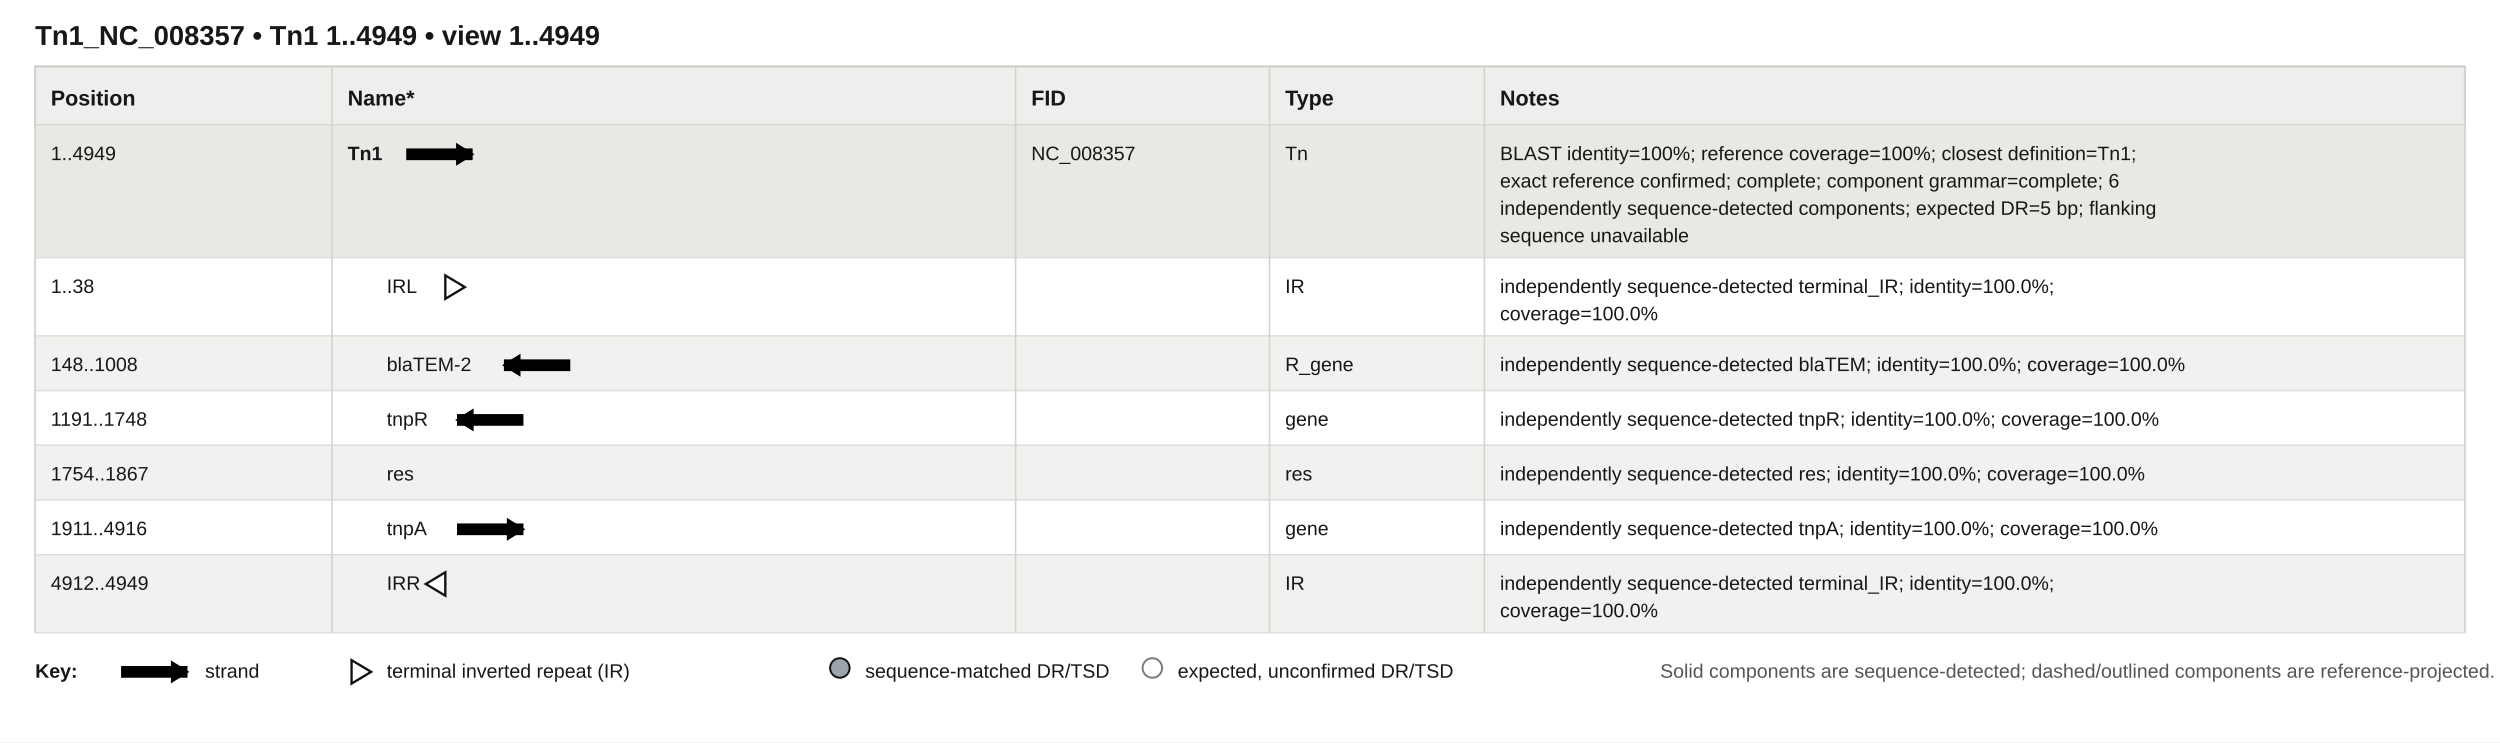
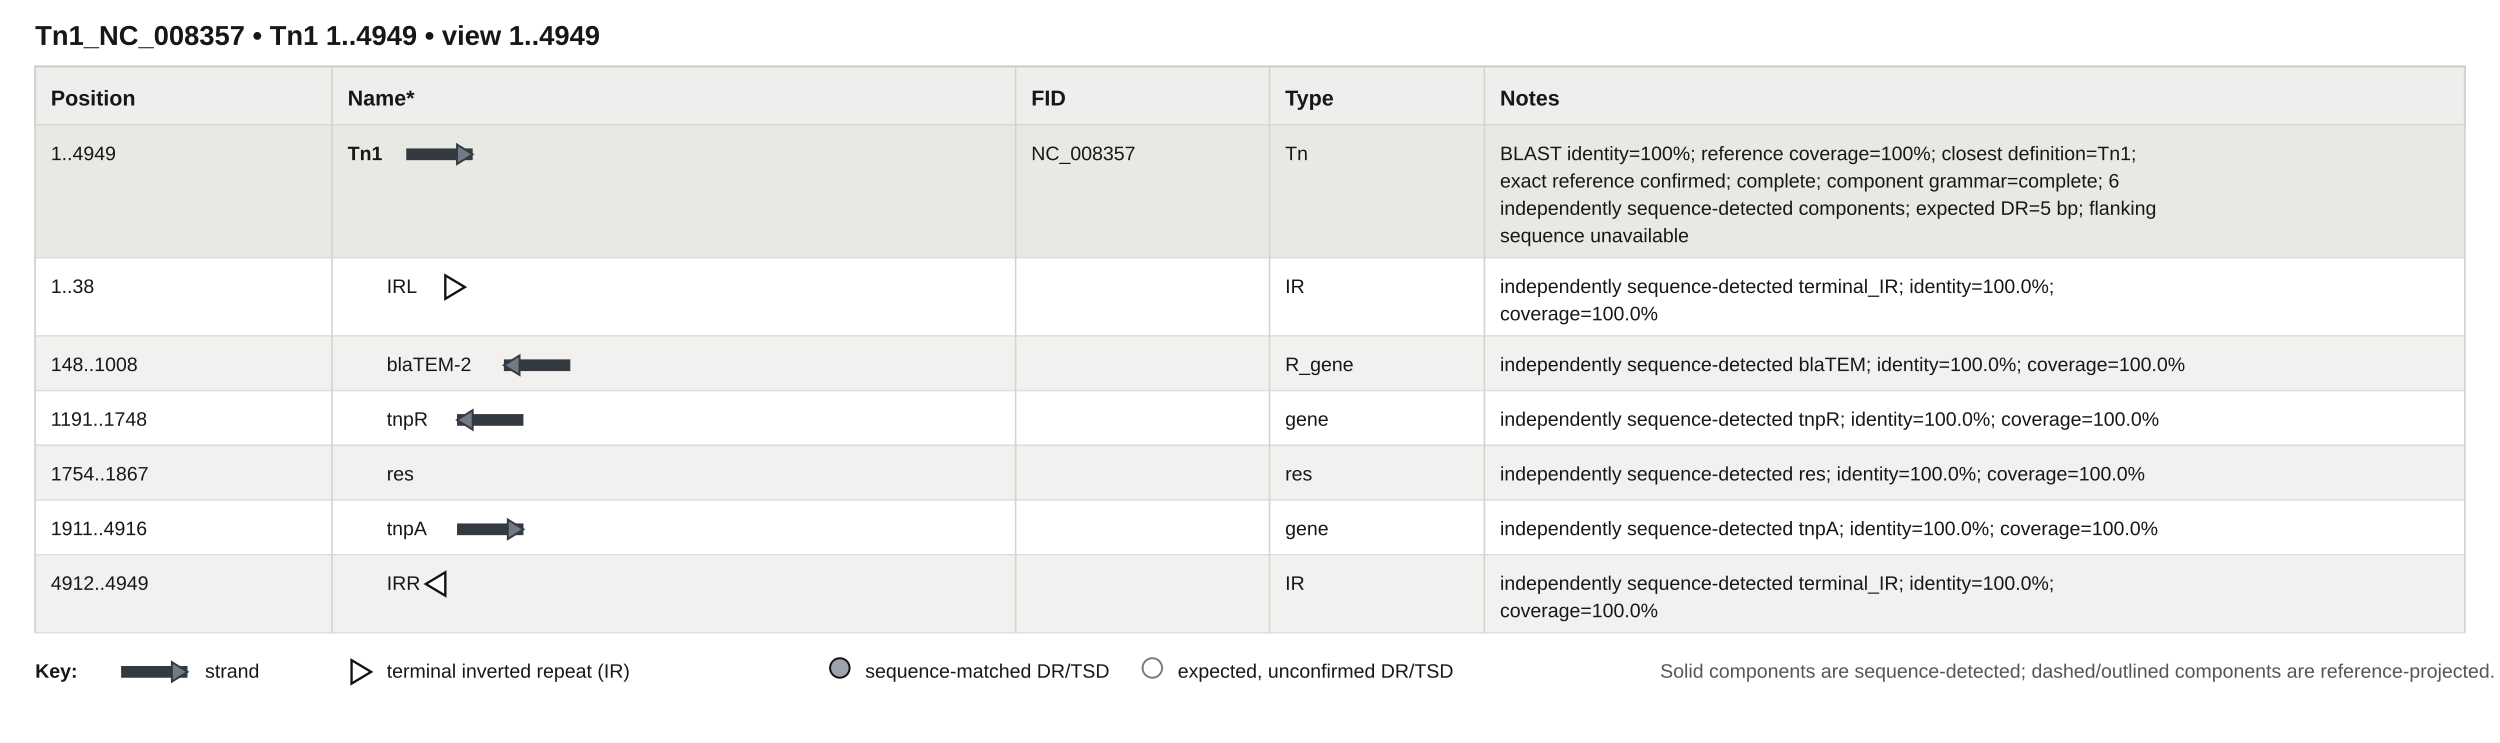
<svg xmlns="http://www.w3.org/2000/svg" width="1280" height="380" style="background:#fff;font-family:Arial,Helvetica,sans-serif">
  <rect x="0" y="0" width="1280" height="380" fill="#fff" />
  <text x="18.0" y="23.0" font-size="14" font-weight="bold" text-anchor="start" fill="#171717">Tn1_NC_008357 • Tn1 1..4949 • view 1..4949</text>
  <rect x="18" y="34" width="1244" height="30" fill="#eeeeec" stroke="#c9c9c6" />
  <text x="26.0" y="54.0" font-size="11" font-weight="bold" text-anchor="start" fill="#171717">Position</text>
  <text x="178.0" y="54.0" font-size="11" font-weight="bold" text-anchor="start" fill="#171717">Name*</text>
  <text x="528.0" y="54.0" font-size="11" font-weight="bold" text-anchor="start" fill="#171717">FID</text>
  <text x="658.0" y="54.0" font-size="11" font-weight="bold" text-anchor="start" fill="#171717">Type</text>
  <text x="768.0" y="54.0" font-size="11" font-weight="bold" text-anchor="start" fill="#171717">Notes</text>
  <rect x="18" y="64" width="1244" height="68" fill="#e8e8e5" stroke="#ddddda" stroke-width="0.7" />
  <text x="26.0" y="82.0" font-size="10" font-weight="normal" text-anchor="start" fill="#171717">1..4949</text>
  <text x="178.0" y="82.0" font-size="10" font-weight="bold" text-anchor="start" fill="#171717">Tn1</text>
-   <line x1="208.0" y1="79.0" x2="242.0" y2="79.0" stroke="#000" stroke-width="6" />
-   <polygon points="242.0,79.0 234.0,74.0 234.0,84.0" fill="#000000" stroke="#000" />
+   <line x1="208.0" y1="79.0" x2="242.0" y2="79.0" stroke="#343a40" stroke-width="6" />
+   <polygon points="242.0,79.0 234.0,74.0 234.0,84.0" fill="#717b85" stroke="#343a40" />
  <text x="528.0" y="82.0" font-size="10" font-weight="normal" text-anchor="start" fill="#171717">NC_008357</text>
  <text x="658.0" y="82.0" font-size="10" font-weight="normal" text-anchor="start" fill="#171717">Tn</text>
  <text x="768.0" y="82.0" font-size="10" font-weight="normal" text-anchor="start" fill="#171717">BLAST identity=100%; reference coverage=100%; closest definition=Tn1;</text>
  <text x="768.0" y="96.0" font-size="10" font-weight="normal" text-anchor="start" fill="#171717">exact reference confirmed; complete; component grammar=complete; 6</text>
  <text x="768.0" y="110.0" font-size="10" font-weight="normal" text-anchor="start" fill="#171717">independently sequence-detected components; expected DR=5 bp; flanking</text>
  <text x="768.0" y="124.0" font-size="10" font-weight="normal" text-anchor="start" fill="#171717">sequence unavailable</text>
  <rect x="18" y="132" width="1244" height="40" fill="#ffffff" stroke="#ddddda" stroke-width="0.7" />
  <text x="26.0" y="150.0" font-size="10" font-weight="normal" text-anchor="start" fill="#171717">1..38</text>
  <text x="198.0" y="150.0" font-size="10" font-weight="normal" text-anchor="start" fill="#171717">IRL</text>
  <polygon points="228.0,141.0 238.0,147.0 228.0,153.0" fill="#fff" stroke="#111" stroke-width="1.2" />
  <text x="528.0" y="150.0" font-size="10" font-weight="normal" text-anchor="start" fill="#171717" />
  <text x="658.0" y="150.0" font-size="10" font-weight="normal" text-anchor="start" fill="#171717">IR</text>
  <text x="768.0" y="150.0" font-size="10" font-weight="normal" text-anchor="start" fill="#171717">independently sequence-detected terminal_IR; identity=100.0%;</text>
  <text x="768.0" y="164.0" font-size="10" font-weight="normal" text-anchor="start" fill="#171717">coverage=100.0%</text>
  <rect x="18" y="172" width="1244" height="28" fill="#f2f1ef" stroke="#ddddda" stroke-width="0.7" />
  <text x="26.0" y="190.0" font-size="10" font-weight="normal" text-anchor="start" fill="#171717">148..1008</text>
  <text x="198.0" y="190.0" font-size="10" font-weight="normal" text-anchor="start" fill="#171717">blaTEM-2</text>
-   <line x1="292.0" y1="187.0" x2="258.0" y2="187.0" stroke="#000" stroke-width="6" />
-   <polygon points="258.0,187.0 266.0,182.0 266.0,192.0" fill="#000000" stroke="#000" />
+   <line x1="292.0" y1="187.0" x2="258.0" y2="187.0" stroke="#343a40" stroke-width="6" />
+   <polygon points="258.0,187.0 266.0,182.0 266.0,192.0" fill="#717b85" stroke="#343a40" />
  <text x="528.0" y="190.0" font-size="10" font-weight="normal" text-anchor="start" fill="#171717" />
  <text x="658.0" y="190.0" font-size="10" font-weight="normal" text-anchor="start" fill="#171717">R_gene</text>
  <text x="768.0" y="190.0" font-size="10" font-weight="normal" text-anchor="start" fill="#171717">independently sequence-detected blaTEM; identity=100.0%; coverage=100.0%</text>
  <rect x="18" y="200" width="1244" height="28" fill="#ffffff" stroke="#ddddda" stroke-width="0.7" />
  <text x="26.0" y="218.0" font-size="10" font-weight="normal" text-anchor="start" fill="#171717">1191..1748</text>
  <text x="198.0" y="218.0" font-size="10" font-weight="normal" text-anchor="start" fill="#171717">tnpR</text>
-   <line x1="268.0" y1="215.0" x2="234.0" y2="215.0" stroke="#000" stroke-width="6" />
-   <polygon points="234.0,215.0 242.0,210.0 242.0,220.0" fill="#000000" stroke="#000" />
+   <line x1="268.0" y1="215.0" x2="234.0" y2="215.0" stroke="#343a40" stroke-width="6" />
+   <polygon points="234.0,215.0 242.0,210.0 242.0,220.0" fill="#717b85" stroke="#343a40" />
  <text x="528.0" y="218.0" font-size="10" font-weight="normal" text-anchor="start" fill="#171717" />
  <text x="658.0" y="218.0" font-size="10" font-weight="normal" text-anchor="start" fill="#171717">gene</text>
  <text x="768.0" y="218.0" font-size="10" font-weight="normal" text-anchor="start" fill="#171717">independently sequence-detected tnpR; identity=100.0%; coverage=100.0%</text>
  <rect x="18" y="228" width="1244" height="28" fill="#f2f1ef" stroke="#ddddda" stroke-width="0.7" />
  <text x="26.0" y="246.0" font-size="10" font-weight="normal" text-anchor="start" fill="#171717">1754..1867</text>
  <text x="198.0" y="246.0" font-size="10" font-weight="normal" text-anchor="start" fill="#171717">res</text>
  <text x="528.0" y="246.0" font-size="10" font-weight="normal" text-anchor="start" fill="#171717" />
  <text x="658.0" y="246.0" font-size="10" font-weight="normal" text-anchor="start" fill="#171717">res</text>
  <text x="768.0" y="246.0" font-size="10" font-weight="normal" text-anchor="start" fill="#171717">independently sequence-detected res; identity=100.0%; coverage=100.0%</text>
  <rect x="18" y="256" width="1244" height="28" fill="#ffffff" stroke="#ddddda" stroke-width="0.7" />
  <text x="26.0" y="274.0" font-size="10" font-weight="normal" text-anchor="start" fill="#171717">1911..4916</text>
  <text x="198.0" y="274.0" font-size="10" font-weight="normal" text-anchor="start" fill="#171717">tnpA</text>
-   <line x1="234.0" y1="271.0" x2="268.0" y2="271.0" stroke="#000" stroke-width="6" />
-   <polygon points="268.0,271.0 260.0,266.0 260.0,276.0" fill="#000000" stroke="#000" />
+   <line x1="234.0" y1="271.0" x2="268.0" y2="271.0" stroke="#343a40" stroke-width="6" />
+   <polygon points="268.0,271.0 260.0,266.0 260.0,276.0" fill="#717b85" stroke="#343a40" />
  <text x="528.0" y="274.0" font-size="10" font-weight="normal" text-anchor="start" fill="#171717" />
  <text x="658.0" y="274.0" font-size="10" font-weight="normal" text-anchor="start" fill="#171717">gene</text>
  <text x="768.0" y="274.0" font-size="10" font-weight="normal" text-anchor="start" fill="#171717">independently sequence-detected tnpA; identity=100.0%; coverage=100.0%</text>
  <rect x="18" y="284" width="1244" height="40" fill="#f2f1ef" stroke="#ddddda" stroke-width="0.7" />
  <text x="26.0" y="302.0" font-size="10" font-weight="normal" text-anchor="start" fill="#171717">4912..4949</text>
  <text x="198.0" y="302.0" font-size="10" font-weight="normal" text-anchor="start" fill="#171717">IRR</text>
  <polygon points="228.0,293.0 218.0,299.0 228.0,305.0" fill="#fff" stroke="#111" stroke-width="1.2" />
  <text x="528.0" y="302.0" font-size="10" font-weight="normal" text-anchor="start" fill="#171717" />
  <text x="658.0" y="302.0" font-size="10" font-weight="normal" text-anchor="start" fill="#171717">IR</text>
  <text x="768.0" y="302.0" font-size="10" font-weight="normal" text-anchor="start" fill="#171717">independently sequence-detected terminal_IR; identity=100.0%;</text>
  <text x="768.0" y="316.0" font-size="10" font-weight="normal" text-anchor="start" fill="#171717">coverage=100.0%</text>
  <line x1="18" y1="34" x2="18" y2="324" stroke="#d2d2cf" stroke-width="0.8" />
  <line x1="170" y1="34" x2="170" y2="324" stroke="#d2d2cf" stroke-width="0.8" />
  <line x1="520" y1="34" x2="520" y2="324" stroke="#d2d2cf" stroke-width="0.8" />
  <line x1="650" y1="34" x2="650" y2="324" stroke="#d2d2cf" stroke-width="0.8" />
  <line x1="760" y1="34" x2="760" y2="324" stroke="#d2d2cf" stroke-width="0.8" />
  <line x1="1262" y1="34" x2="1262" y2="324" stroke="#d2d2cf" stroke-width="0.8" />
  <text x="18.0" y="347.0" font-size="10" font-weight="bold" text-anchor="start" fill="#171717">Key:</text>
-   <line x1="62.0" y1="344.0" x2="96.0" y2="344.0" stroke="#000" stroke-width="6" />
-   <polygon points="96.0,344.0 88.0,339.0 88.0,349.0" fill="#000000" stroke="#000" />
+   <line x1="62.0" y1="344.0" x2="96.0" y2="344.0" stroke="#343a40" stroke-width="6" />
+   <polygon points="96.0,344.0 88.0,339.0 88.0,349.0" fill="#717b85" stroke="#343a40" />
  <text x="105.0" y="347.0" font-size="10" font-weight="normal" text-anchor="start" fill="#171717">strand</text>
  <polygon points="180.0,338.0 190.0,344.0 180.0,350.0" fill="#fff" stroke="#111" stroke-width="1.2" />
  <text x="198.0" y="347.0" font-size="10" font-weight="normal" text-anchor="start" fill="#171717">terminal inverted repeat (IR)</text>
  <circle cx="430" cy="342" r="5" fill="#9ca3aa" stroke="#111" />
  <text x="443.0" y="347.0" font-size="10" font-weight="normal" text-anchor="start" fill="#171717">sequence-matched DR/TSD</text>
  <circle cx="590" cy="342" r="5" fill="#fff" stroke="#737b83" />
  <text x="603.0" y="347.0" font-size="10" font-weight="normal" text-anchor="start" fill="#171717">expected, unconfirmed DR/TSD</text>
  <text x="850.0" y="347.0" font-size="10" font-weight="normal" text-anchor="start" fill="#555555">Solid components are sequence-detected; dashed/outlined components are reference-projected.</text>
</svg>
